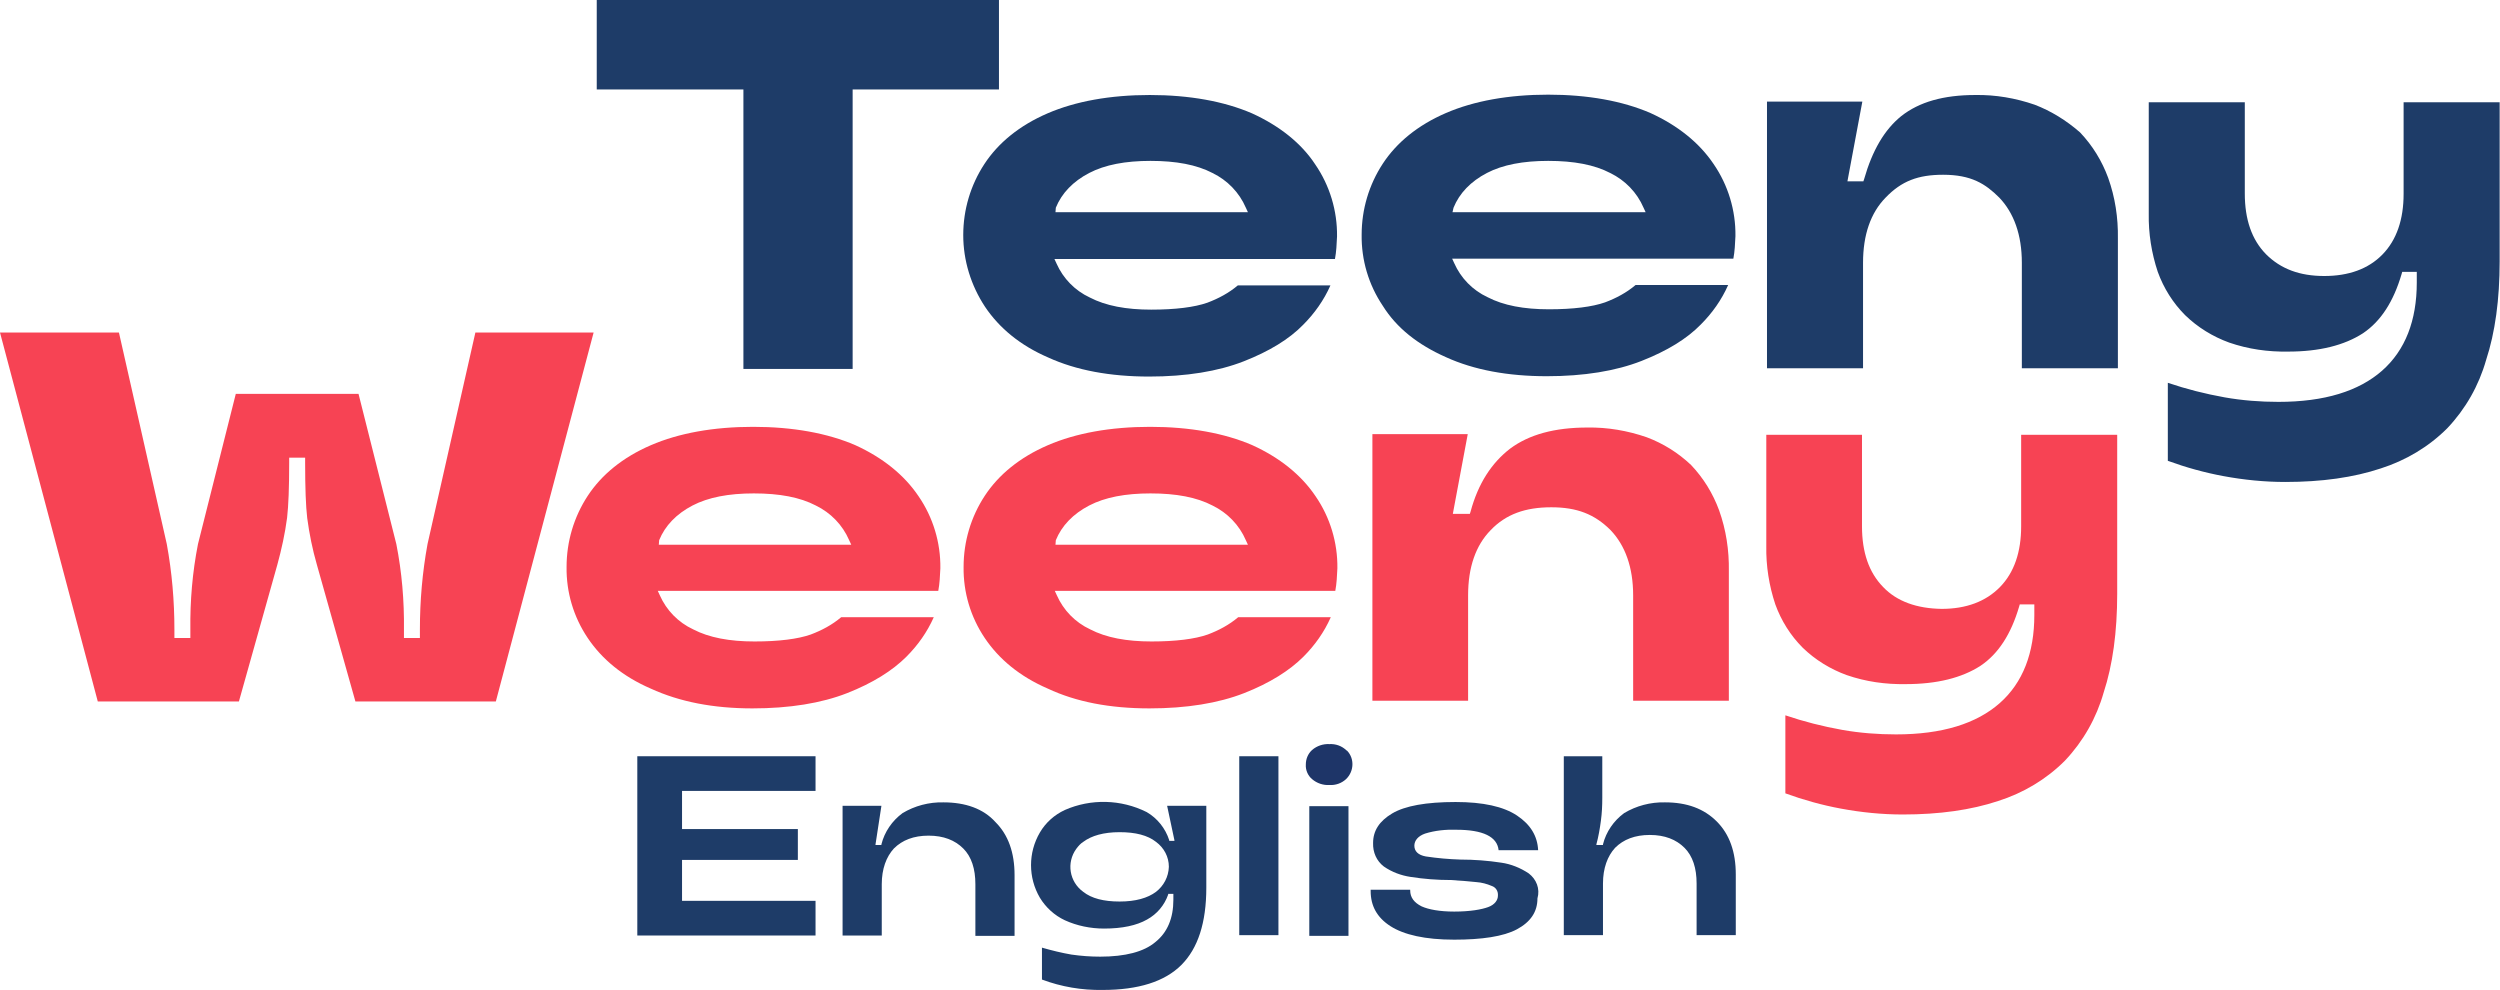
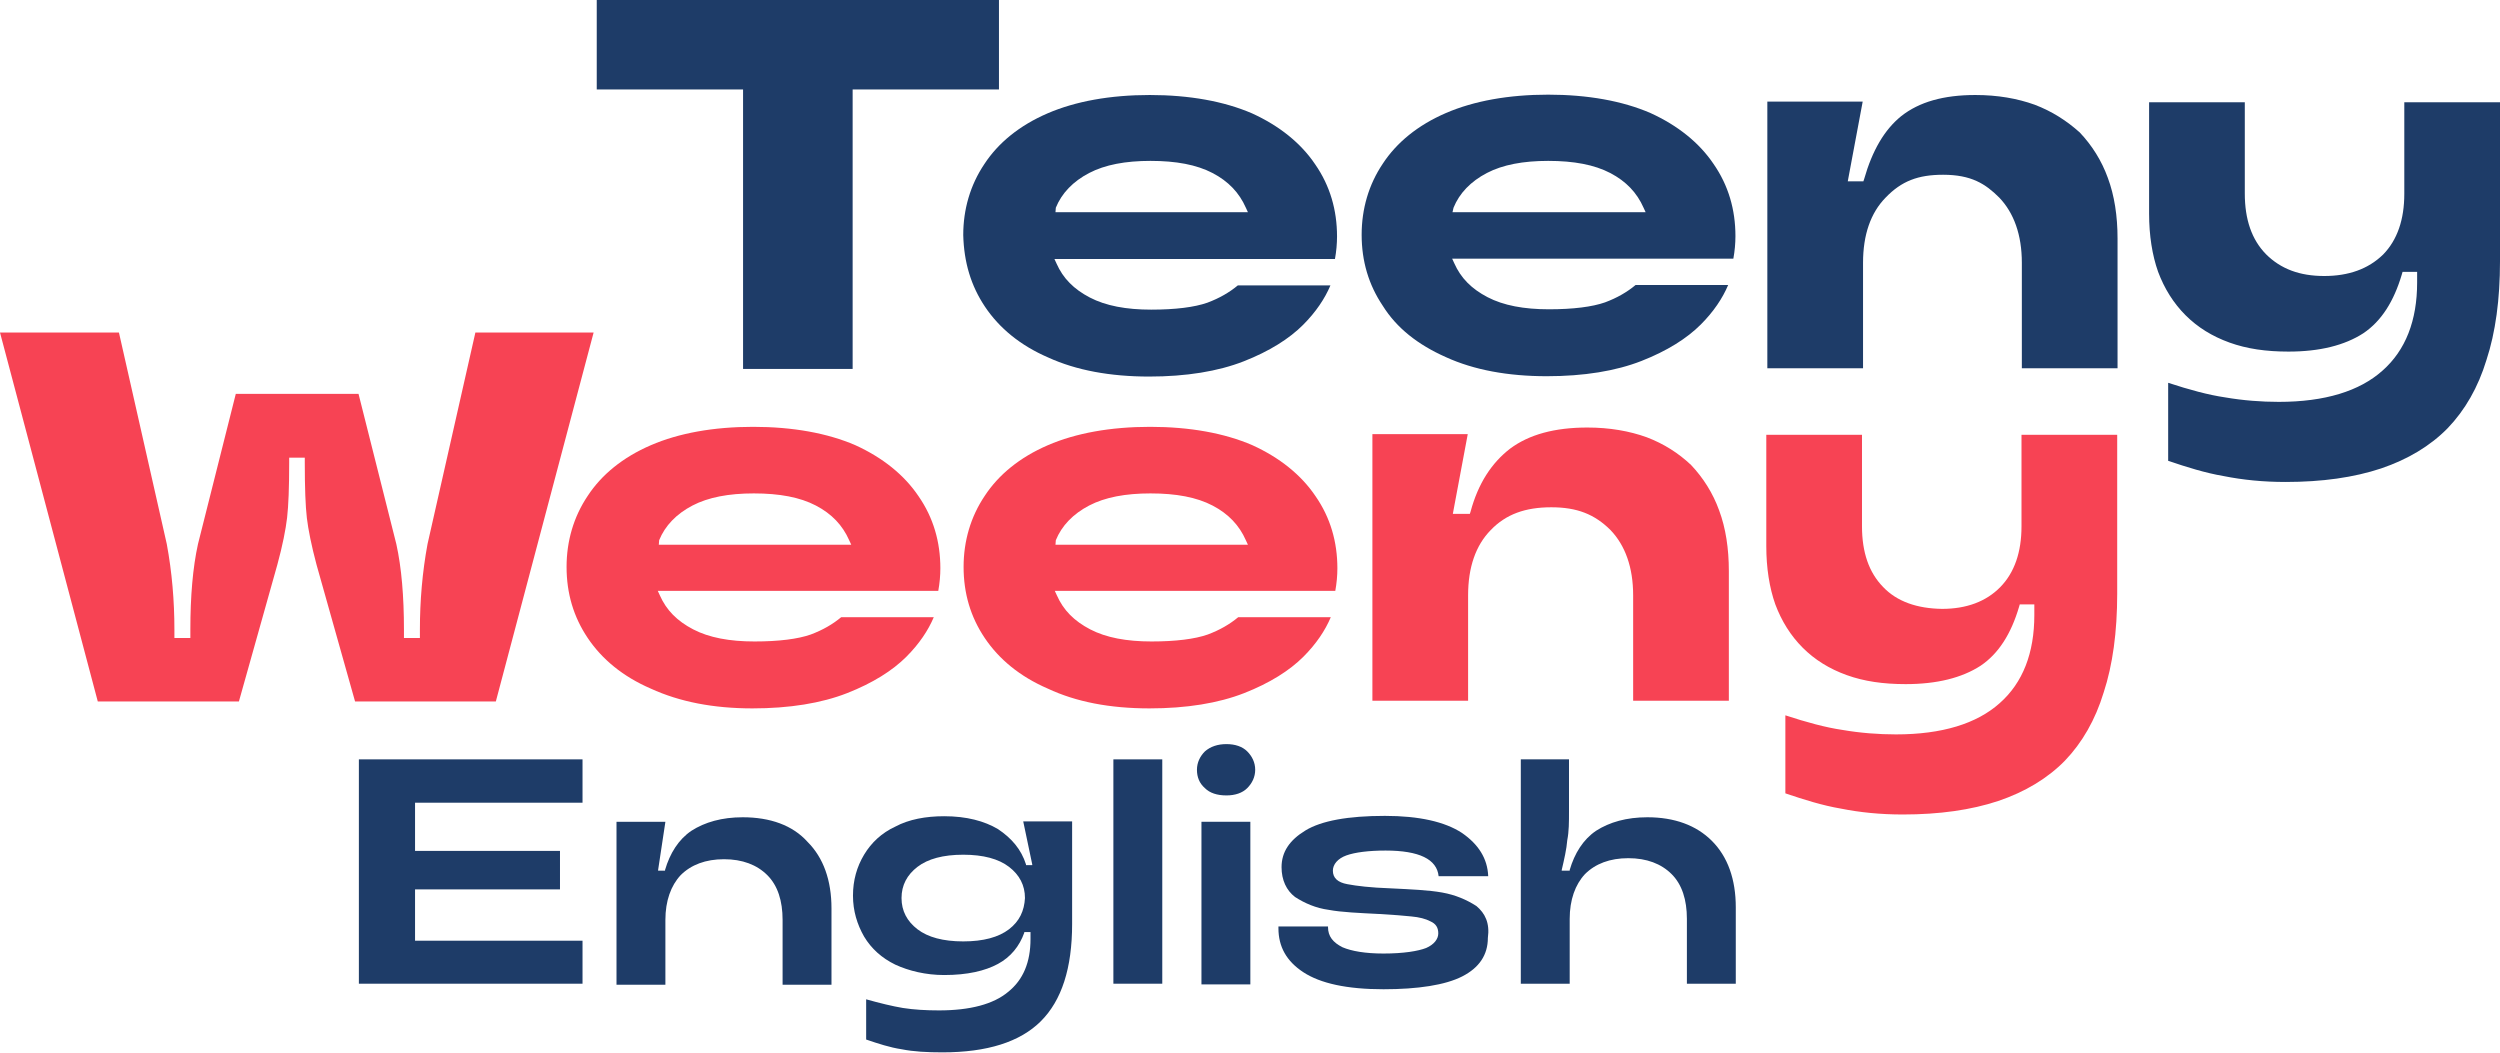
- <svg xmlns="http://www.w3.org/2000/svg" version="1.1" id="Layer_1" x="0px" y="0px" viewBox="0 0 721 285.4" style="enable-background:new 0 0 721 285.4;" xml:space="preserve">
+ <svg xmlns="http://www.w3.org/2000/svg" version="1.1" id="Layer_1" x="0px" y="0px" viewBox="0 0 721 303.4" style="enable-background:new 0 0 721 303.4;" xml:space="preserve">
  <style type="text/css">
- 	.st0{fill:#1E3568;}
- 	.st1{fill:#1E3C68;}
- 	.st2{fill:#F74354;}
+ 	.st0{fill:#1E3C68;}
+ 	.st1{fill:#F74354;}
</style>
-   <path class="st0" d="M388.2,216.3c-1.3-1.2-3-1.8-4.8-1.7c-1.8-0.1-3.6,0.5-5,1.7c-1.2,1.1-1.8,2.6-1.8,4.2  c-0.1,1.6,0.6,3.2,1.8,4.2c1.4,1.2,3.2,1.8,5,1.7c1.8,0.1,3.5-0.5,4.8-1.7c2.3-2.2,2.5-5.9,0.3-8.2  C388.4,216.5,388.3,216.4,388.2,216.3z" />
  <g>
    <g>
-       <polygon class="st1" points="196.7,259.8 196.7,259.6 196.7,248.2 196.7,248 196.9,248 230.1,248 230.1,239.1 196.9,239.1     196.7,239.1 196.7,239 196.7,228.3 196.7,228.1 196.9,228.1 235.2,228.1 235.2,218.1 183.8,218.1 183.8,269.8 235.2,269.8     235.2,259.8 196.9,259.8   " />
-       <path class="st1" d="M272.1,231.4c-4.2-0.1-8.3,1-11.8,3.1c-3,2.2-5.2,5.4-6.1,9v0.2h-1.7v-0.2l1.7-11.1H243v37.4h11.3V255    c0-4.4,1.3-7.9,3.5-10.3c2.4-2.4,5.7-3.7,10-3.7s7.6,1.3,10,3.7s3.5,5.9,3.5,10.3v14.9h11.3v-17.5c0-6.5-1.8-11.6-5.5-15.3    C283.6,233.2,278.4,231.4,272.1,231.4z" />
-       <path class="st1" d="M338.7,242.3v0.2h-1.5v-0.2c-1.1-3.4-3.4-6.3-6.5-8.1c-7.4-3.7-16.1-3.9-23.6-0.6c-3,1.4-5.5,3.6-7.2,6.5    c-3.4,5.8-3.4,13,0,18.8c1.7,2.8,4.2,5.1,7.2,6.5c3.5,1.6,7.4,2.4,11.3,2.4c5.3,0,9.4-0.9,12.4-2.6c2.9-1.6,5-4.1,6.1-7.2v-0.2    h1.5v1.7c0,5.3-1.7,9.4-5.2,12.2c-3.3,2.8-8.7,4.2-15.9,4.2c-2.8,0-5.5-0.2-8.3-0.6c-2.9-0.5-5.7-1.2-8.5-2v9.2    c5.6,2.1,11.5,3.1,17.5,3c10.3,0,17.9-2.4,22.7-7.2c4.8-4.8,7.2-12.2,7.2-22.3v-23.6h-11.3L338.7,242.3z M333.4,257.2    c-2.4,1.8-5.9,2.8-10.5,2.8c-4.6,0-8.1-0.9-10.5-2.8c-4-2.9-4.9-8.4-2-12.4c0.6-0.8,1.2-1.5,2-2c2.4-1.8,5.9-2.8,10.5-2.8    c4.6,0,8.1,0.9,10.5,2.8c2.3,1.7,3.7,4.3,3.7,7.2C337,252.9,335.6,255.5,333.4,257.2L333.4,257.2z" />
-       <rect x="357.4" y="218.1" class="st1" width="11.3" height="51.6" />
-       <rect x="377.6" y="232.5" class="st1" width="11.3" height="37.4" />
-       <path class="st1" d="M440.9,251.9c-2.4-1.6-5.1-2.7-7.9-3.1c-3.9-0.6-7.9-0.9-11.8-0.9c-3.3-0.1-6.7-0.4-10-0.9    c-2.2-0.4-3.3-1.5-3.3-3.1c0-1.5,1.1-2.8,3.1-3.5c2.9-0.9,6-1.2,9-1.1c7.7,0,11.8,2,12.2,5.9h11.4c-0.2-4.1-2.2-7.4-6.1-10    s-9.8-3.9-17.7-3.9c-8.5,0-14.6,1.1-18.3,3.3c-3.7,2.2-5.5,5-5.5,8.5c-0.1,2.7,1,5.2,3.1,6.8c2.3,1.6,5,2.6,7.7,3    c3.8,0.6,7.7,0.9,11.6,0.9c3.1,0.2,5.7,0.4,7.4,0.6c1.5,0.1,3,0.5,4.4,1.1c1.2,0.4,1.9,1.5,1.8,2.8c0,1.3-0.9,2.6-2.8,3.3    s-5.2,1.3-9.8,1.3c-4.2,0-7.4-0.6-9.4-1.5c-2.2-1.1-3.3-2.6-3.3-4.6v-0.2h-11.4v0.4c0,4.2,1.8,7.6,5.7,10.1s10,3.9,18.4,3.9    c7.9,0,14.2-0.9,18.1-3s5.9-5,5.9-8.9C444.2,256.3,443.1,253.6,440.9,251.9z" />
-       <path class="st1" d="M480.2,231.4c-4.2-0.1-8.3,1-11.8,3.1c-3,2.2-5.2,5.4-6.1,9v0.2h-1.9v-0.2c0.6-2.2,1-4.5,1.3-6.8    c0.3-2.2,0.4-4.4,0.4-6.6v-12h-11.1v51.6h11.3v-14.9c0-4.4,1.3-7.9,3.5-10.3c2.4-2.4,5.7-3.7,10-3.7s7.6,1.3,10,3.7    s3.5,5.9,3.5,10.3v14.9h11.3v-17.5c0-6.5-1.8-11.6-5.5-15.3C491.4,233.2,486.5,231.4,480.2,231.4z" />
+       <g>
+         <g>
+           <polygon class="st0" points="119.7,271.3 119.7,271 119.7,256.7 119.7,256.5 119.9,256.5 161.5,256.5 161.5,245.4 119.9,245.4       119.7,245.4 119.7,245.1 119.7,231.7 119.7,231.5 119.9,231.5 168,231.5 168,219 103.5,219 103.5,283.7 168,283.7 168,271.3       119.9,271.3     " />
+           <path class="st0" d="M214.2,235.7c-6,0-10.9,1.4-14.8,3.9c-3.7,2.5-6.2,6.5-7.6,11.3v0.2h-0.2H190h-0.2v-0.2l2.1-13.9h-14.1V284      h14.1v-18.7c0-5.5,1.6-9.9,4.4-12.9c3-3,7.2-4.6,12.5-4.6s9.5,1.6,12.5,4.6c3,3,4.4,7.4,4.4,12.9V284h14.1v-22      c0-8.1-2.3-14.6-6.9-19.2C228.6,238,222.1,235.7,214.2,235.7z" />
+           <path class="st0" d="M297.7,249.3v0.2h-0.2h-1.4h-0.2v-0.2c-1.4-4.4-4.2-7.6-8.1-10.2c-3.9-2.3-9-3.7-15.5-3.7      c-5.3,0-10.2,0.9-14.1,3c-3.9,1.8-6.9,4.6-9,8.1c-2.1,3.5-3.2,7.4-3.2,11.8c0,4.4,1.2,8.3,3.2,11.8c2.1,3.5,5.1,6.2,9,8.1      c3.9,1.8,8.8,3,14.1,3c6.7,0,11.8-1.2,15.5-3.2s6.2-5.1,7.6-9v-0.2h0.2h1.4h0.2v0.2v1.8c0,6.7-2.1,11.8-6.5,15.3      c-4.2,3.5-10.9,5.3-19.9,5.3c-3.7,0-7.2-0.2-10.4-0.7c-3-0.5-6.7-1.4-10.6-2.5v11.6c3.5,1.2,6.9,2.3,10.2,2.8      c3.5,0.7,7.4,0.9,11.8,0.9c12.9,0,22.4-3,28.4-9c6-6,9-15.3,9-28v-29.6h-14.1L297.7,249.3z M291,268c-3,2.3-7.4,3.5-13.2,3.5      s-10.2-1.2-13.2-3.5c-3-2.3-4.6-5.3-4.6-9c0-3.7,1.6-6.7,4.6-9c3-2.3,7.4-3.5,13.2-3.5s10.2,1.2,13.2,3.5c3,2.3,4.6,5.3,4.6,9      C295.4,262.7,294,265.7,291,268z" />
+           <rect x="321.1" y="219" class="st0" width="14.1" height="64.7" />
+           <g>
+             <path class="st0" d="M359.7,216.7c-1.4-1.4-3.5-2.1-6-2.1s-4.6,0.7-6.2,2.1c-1.4,1.4-2.3,3.2-2.3,5.3s0.7,3.9,2.3,5.3       c1.4,1.4,3.5,2.1,6.2,2.1c2.5,0,4.6-0.7,6-2.1s2.3-3.2,2.3-5.3C362,219.9,361.1,218.1,359.7,216.7z" />
+             <rect x="346.5" y="237" class="st0" width="14.1" height="46.9" />
+           </g>
+           <path class="st0" d="M425.8,261.3c-2.8-1.8-6-3.2-9.9-3.9c-3.9-0.7-8.8-0.9-14.8-1.2c-5.8-0.2-9.9-0.7-12.5-1.2      c-2.8-0.5-4.2-1.8-4.2-3.9c0-1.8,1.4-3.5,3.9-4.4c2.5-0.9,6.5-1.4,11.3-1.4c9.7,0,14.8,2.5,15.3,7.4h14.3      c-0.2-5.1-2.8-9.2-7.6-12.5c-4.9-3.2-12.3-4.9-22.2-4.9c-10.6,0-18.3,1.4-22.9,4.2c-4.6,2.8-6.9,6.2-6.9,10.6      c0,3.7,1.4,6.7,3.9,8.6c2.8,1.8,6,3.2,9.7,3.7c3.7,0.7,8.8,0.9,14.6,1.2c3.9,0.2,7.2,0.5,9.2,0.7c2.3,0.2,4.2,0.7,5.5,1.4      c1.6,0.7,2.3,1.8,2.3,3.5c0,1.6-1.2,3.2-3.5,4.2c-2.3,0.9-6.5,1.6-12.3,1.6c-5.3,0-9.2-0.7-11.8-1.8c-2.8-1.4-4.2-3.2-4.2-5.8      v-0.2h-14.3v0.5c0,5.3,2.3,9.5,7.2,12.7s12.5,4.9,23.1,4.9c9.9,0,17.8-1.2,22.7-3.7c4.9-2.5,7.4-6.2,7.4-11.1      C429.7,266.2,428.3,263.4,425.8,261.3z" />
+           <path class="st0" d="M475.1,235.7c-6,0-10.9,1.4-14.8,3.9c-3.7,2.5-6.2,6.5-7.6,11.3v0.2h-0.2h-1.6h-0.5v-0.2      c0.7-3,1.4-6,1.6-8.6c0.5-2.5,0.5-5.3,0.5-8.3v-15h-13.9v64.7h14.1V265c0-5.5,1.6-9.9,4.4-12.9c3-3,7.2-4.6,12.5-4.6      s9.5,1.6,12.5,4.6c3,3,4.4,7.4,4.4,12.9v18.7h14.1v-22c0-8.1-2.3-14.6-6.9-19.2C489.2,238,482.9,235.7,475.1,235.7z" />
+         </g>
+         <g>
+           <polygon class="st0" points="214.3,26.5 214.3,106.4 245.9,106.4 245.9,26.5 245.9,25.8 246.8,25.8 288.1,25.8 288.1,0 172.1,0       172.1,25.8 213.4,25.8 214.3,25.8     " />
+           <path class="st0" d="M284.1,88.5c4.1,6.1,10.1,11.1,18.2,14.6c8.1,3.7,17.9,5.5,29.1,5.5c10.7,0,19.9-1.5,27.3-4.4      c7.4-2.9,13.1-6.5,17.1-10.5c3.7-3.7,6.3-7.6,7.9-11.4H357c-2.4,2-5.3,3.7-8.8,5c-3.7,1.3-9.2,2-16.2,2      c-7.2,0-13.1-1.1-17.7-3.5c-4.6-2.4-7.7-5.5-9.6-9.8l-0.6-1.3h1.3h79.6c0.4-2.2,0.6-4.4,0.6-6.5c0-7.6-2-14.6-6.3-20.8      c-4.1-6.1-10.3-11.1-18.2-14.7c-8.1-3.5-18.1-5.3-29.5-5.3c-11.4,0-21.4,1.8-29.5,5.3c-8.1,3.5-14.2,8.5-18.2,14.6      c-4.1,6.1-6.1,13.1-6.1,20.5C278,75.6,280,82.4,284.1,88.5z M304.5,59.9c1.7-4.2,5-7.6,9.6-10c4.6-2.4,10.5-3.5,17.7-3.5      c7.4,0,13.3,1.1,17.9,3.5c4.6,2.4,7.7,5.7,9.6,10l0.6,1.3h-1.3h-52.9h-1.3L304.5,59.9z" />
+           <path class="st0" d="M417,103c8.1,3.7,17.9,5.5,29.1,5.5c10.7,0,19.9-1.5,27.3-4.4c7.4-2.9,13.1-6.5,17.1-10.5      c3.7-3.7,6.3-7.6,7.9-11.4h-26.7c-2.4,2-5.3,3.7-8.8,5c-3.7,1.3-9.2,2-16.2,2c-7.2,0-13.1-1.1-17.7-3.5      c-4.6-2.4-7.7-5.5-9.6-9.8l-0.6-1.3h1.3h79.8c0.4-2.2,0.6-4.4,0.6-6.5c0-7.6-2-14.6-6.3-20.8c-4.1-6.1-10.3-11.1-18.2-14.7      c-8.1-3.5-18.1-5.3-29.5-5.3c-11.4,0-21.4,1.8-29.5,5.3c-8.1,3.5-14.2,8.5-18.2,14.6c-4.1,6.1-6.1,13.1-6.1,20.5      c0,7.6,2,14.4,6.1,20.5C402.8,94.6,408.9,99.4,417,103z M419.2,59.9c1.7-4.2,5-7.6,9.6-10c4.6-2.4,10.5-3.5,17.7-3.5      c7.4,0,13.3,1.1,17.9,3.5c4.6,2.4,7.7,5.7,9.6,10l0.6,1.3h-1.3h-52.9h-1.5L419.2,59.9z" />
+           <path class="st0" d="M586.8,30.2c-5-1.8-10.7-2.8-17.1-2.8c-9.2,0-16.2,2-21.4,6.1c-4.8,3.9-8.3,9.8-10.7,18.2l-0.2,0.6h-0.7      h-2.9h-0.9l0.2-1.1l4.1-21.9h-27.5v76.9h27.6V75.8c0-8.1,2.2-14.4,6.5-18.8c4.6-4.8,9.4-6.6,16.6-6.6c8.1,0,12.2,2.6,16.2,6.6      c4.2,4.4,6.5,10.7,6.5,18.8v30.4h27.6V68.8c0-6.5-0.9-12.4-2.8-17.5c-1.8-5-4.6-9.4-8.1-13.1C596,34.8,591.8,32.1,586.8,30.2z" />
+           <path class="st0" d="M670.3,79.6c-7,0-12.5-2-16.8-6.3c-4.1-4.2-6.1-10-6.1-17.5V29.5h-27.6v32.1c0,6.3,0.9,12,2.6,16.8      c1.8,4.8,4.4,9,7.9,12.5c3.5,3.5,7.7,6.1,12.7,7.9c5,1.8,10.5,2.6,17,2.6c9,0,16.2-1.8,21.6-5.3c5.2-3.5,8.8-9.2,11.1-17      l0.2-0.7h0.7h2.6h0.9v0.9v2.2c0,10.9-3.3,19.5-10,25.4c-6.6,5.9-16.6,9-29.9,9c-5,0-10.3-0.4-15.5-1.3      c-4.8-0.7-10.3-2.2-16.4-4.2v22.5c5.3,1.8,10.7,3.5,16,4.4c5.5,1.1,11.4,1.7,17.9,1.7c10.5,0,19.7-1.3,27.5-3.9      c7.7-2.6,14.2-6.5,19.2-11.6c5-5.2,8.8-11.8,11.2-19.7c2.6-7.9,3.9-17.5,3.9-28.4V29.5h-27.6v26.4c0,7.4-2,13.3-6.1,17.5      C683,77.6,677.3,79.6,670.3,79.6z" />
+         </g>
+       </g>
    </g>
    <g>
-       <polygon class="st1" points="214.4,26.5 214.4,106.4 245.9,106.4 245.9,26.5 245.9,25.8 246.8,25.8 288.1,25.8 288.1,0 172.1,0     172.1,25.8 213.4,25.8 214.4,25.8   " />
-       <path class="st1" d="M284.1,88.5c4.1,6.1,10.1,11.1,18.2,14.6c8.1,3.7,17.9,5.5,29.1,5.5c10.7,0,19.9-1.5,27.3-4.4    s13.1-6.4,17.1-10.5c3.3-3.3,6-7.1,7.9-11.4H357c-2.6,2.2-5.6,3.8-8.8,5c-3.7,1.3-9.2,2-16.2,2c-7.2,0-13.1-1.1-17.7-3.5    c-4.3-2-7.7-5.5-9.6-9.8l-0.6-1.3h80.9c0.4-2.1,0.5-4.3,0.6-6.5c0.1-7.4-2.1-14.7-6.3-20.8c-4-6.1-10.3-11.1-18.2-14.7    c-8.1-3.5-18.1-5.3-29.5-5.3s-21.4,1.8-29.5,5.3s-14.2,8.5-18.2,14.6c-4,6.1-6.1,13.2-6.1,20.5C277.8,75.1,280,82.3,284.1,88.5z     M304.5,59.9c1.7-4.2,5-7.6,9.6-10s10.5-3.5,17.7-3.5c7.4,0,13.3,1.1,17.9,3.5c4.3,2.1,7.7,5.6,9.6,10l0.6,1.3h-55.5L304.5,59.9z" />
-       <path class="st1" d="M417,103c8.1,3.7,17.9,5.5,29.1,5.5c10.7,0,19.9-1.5,27.3-4.4s13.1-6.4,17.1-10.5c3.3-3.3,6-7.1,7.9-11.4    h-26.7c-2.6,2.2-5.6,3.8-8.8,5c-3.7,1.3-9.2,2-16.2,2c-7.2,0-13.1-1.1-17.7-3.5c-4.3-2-7.7-5.5-9.6-9.8l-0.6-1.3h81.1    c0.4-2.1,0.5-4.3,0.6-6.5c0.1-7.4-2.1-14.7-6.3-20.8c-4.1-6.1-10.3-11.1-18.2-14.7c-8.1-3.5-18.1-5.3-29.5-5.3s-21.4,1.8-29.5,5.3    s-14.2,8.5-18.2,14.6c-4,6.1-6.1,13.2-6.1,20.5c-0.1,7.3,2,14.4,6.1,20.5C402.8,94.6,408.9,99.4,417,103z M419.2,59.9    c1.7-4.2,5-7.6,9.6-10s10.5-3.5,17.7-3.5c7.4,0,13.3,1.1,17.9,3.5c4.3,2.1,7.7,5.6,9.6,10l0.6,1.3h-55.7L419.2,59.9z" />
-       <path class="st1" d="M586.8,30.2c-5.5-1.9-11.3-2.9-17.1-2.8c-9.2,0-16.2,2-21.4,6.1c-4.8,3.9-8.3,9.8-10.7,18.2l-0.2,0.6h-4.6    l0.2-1.1l4.1-21.9h-27.5v76.9h27.7V75.8c0-8.1,2.2-14.4,6.5-18.8c4.6-4.8,9.4-6.6,16.6-6.6c8.1,0,12.2,2.6,16.2,6.6    c4.2,4.4,6.5,10.7,6.5,18.8v30.4h27.7V68.8c0.1-6-0.8-11.9-2.8-17.5c-1.8-4.9-4.5-9.3-8.1-13.1C595.9,34.7,591.5,32,586.8,30.2z" />
-       <path class="st1" d="M670.3,79.6c-7,0-12.5-2-16.8-6.3c-4.1-4.2-6.1-10-6.1-17.5V29.5h-27.7v32.1c-0.1,5.7,0.8,11.4,2.6,16.8    c1.7,4.7,4.4,9,7.9,12.5c3.6,3.5,8,6.2,12.7,7.9c5.5,1.9,11.2,2.7,17,2.6c9,0,16.2-1.8,21.6-5.3c5.2-3.5,8.8-9.2,11.1-17l0.2-0.7    h4.2v3.1c0,10.9-3.3,19.5-10,25.4s-16.6,9-29.9,9c-5.2,0-10.4-0.4-15.5-1.3c-5.6-1-11.1-2.4-16.4-4.2v22.5    c5.2,1.9,10.6,3.4,16,4.4c5.9,1.1,11.9,1.7,17.9,1.7c10.5,0,19.7-1.3,27.5-3.9c7.2-2.3,13.8-6.2,19.2-11.6    c5.3-5.6,9.1-12.3,11.2-19.7c2.6-7.9,3.9-17.5,3.9-28.4V29.5h-27.7v26.4c0,7.4-2,13.3-6.1,17.5C683,77.6,677.3,79.6,670.3,79.6z" />
+       <g>
+         <path class="st1" d="M137.1,95.9l-13.8,61c-1.5,8.1-2.2,16.4-2.2,24.7v1.5v0.9h-0.9h-2.8h-0.9v-0.9v-1.5c0-9.6-0.7-17.9-2.2-24.7     l-10.9-43.3H68l-10.9,43.3c-1.5,6.8-2.2,15.1-2.2,24.7v1.5v0.9H54h-2.8h-0.9v-0.9v-1.5c0-8.3-0.7-16.6-2.2-24.7l-13.8-61H0     l28.2,106.4h40.7L80,162.8c1.5-5.5,2.4-10.1,2.8-13.5c0.4-3.5,0.6-8.7,0.6-15.9V133V132h0.9H87h0.9v0.9v0.6     c0,7.2,0.2,12.5,0.6,15.9c0.4,3.3,1.3,7.9,2.8,13.5l11.1,39.4H143l28.2-106.4H137.1z" />
+         <path class="st1" d="M217,204.3c10.7,0,19.9-1.5,27.3-4.4c7.4-2.9,13.1-6.5,17.1-10.5c3.7-3.7,6.3-7.6,7.9-11.4h-26.7     c-2.4,2-5.3,3.7-8.8,5c-3.7,1.3-9.2,2-16.2,2c-7.2,0-13.1-1.1-17.7-3.5c-4.6-2.4-7.7-5.5-9.6-9.8l-0.6-1.3h1.3h79.6     c0.4-2.2,0.6-4.4,0.6-6.5c0-7.6-2-14.6-6.3-20.8c-4.1-6.1-10.3-11.1-18.2-14.7c-8.1-3.5-18.1-5.3-29.5-5.3s-21.4,1.8-29.5,5.3     c-8.1,3.5-14.2,8.5-18.2,14.6c-4.1,6.1-6.1,13.1-6.1,20.5c0,7.6,2,14.4,6.1,20.5c4.1,6.1,10.1,11.1,18.2,14.6     C196,202.4,205.7,204.3,217,204.3z M190.1,155.8c1.7-4.2,5-7.6,9.6-10s10.5-3.5,17.7-3.5c7.4,0,13.3,1.1,17.9,3.5s7.7,5.7,9.6,10     l0.6,1.3h-1.3h-52.9h-1.3L190.1,155.8z" />
+         <path class="st1" d="M331.5,204.3c10.7,0,19.9-1.5,27.3-4.4c7.4-2.9,13.1-6.5,17.1-10.5c3.7-3.7,6.3-7.6,7.9-11.4h-26.7     c-2.4,2-5.3,3.7-8.8,5c-3.7,1.3-9.2,2-16.2,2c-7.2,0-13.1-1.1-17.7-3.5c-4.6-2.4-7.7-5.5-9.6-9.8l-0.6-1.3h1.3h79.6     c0.4-2.2,0.6-4.4,0.6-6.5c0-7.6-2-14.6-6.3-20.8c-4.1-6.1-10.3-11.1-18.2-14.7c-8.1-3.5-18.1-5.3-29.5-5.3     c-11.4,0-21.4,1.8-29.5,5.3c-8.1,3.5-14.2,8.5-18.2,14.6c-4.1,6.1-6.1,13.1-6.1,20.5c0,7.6,2,14.4,6.1,20.5     c4.1,6.1,10.1,11.1,18.2,14.6C310.3,202.4,320,204.3,331.5,204.3z M304.5,155.8c1.7-4.2,5-7.6,9.6-10s10.5-3.5,17.7-3.5     c7.4,0,13.3,1.1,17.9,3.5s7.7,5.7,9.6,10l0.6,1.3h-1.3h-52.9h-1.3L304.5,155.8z" />
+         <path class="st1" d="M543.1,169.3c-4.1-4.2-6.1-10-6.1-17.5v-26.4h-27.6v32.1c0,6.3,0.9,12,2.6,16.8c1.8,4.8,4.4,9,7.9,12.5     c3.5,3.5,7.7,6.1,12.7,7.9s10.5,2.6,17,2.6c9,0,16.2-1.8,21.6-5.3c5.2-3.5,8.8-9.2,11.1-17l0.2-0.7h0.7h2.6h0.9v0.9v2.2     c0,10.9-3.3,19.5-10,25.4c-6.6,5.9-16.6,9-29.9,9c-5,0-10.3-0.4-15.5-1.3c-4.8-0.7-10.3-2.2-16.4-4.2v22.5     c5.3,1.8,10.7,3.5,16,4.4c5.5,1.1,11.4,1.7,17.9,1.7c10.5,0,19.7-1.3,27.5-3.9c7.7-2.6,14.2-6.5,19.2-11.6     c5-5.2,8.8-11.8,11.2-19.7c2.6-7.9,3.9-17.5,3.9-28.4v-45.9h-27.6v26.4c0,7.4-2,13.3-6.1,17.5s-9.8,6.3-16.8,6.3     C552.9,175.5,547.1,173.5,543.1,169.3z" />
+         <path class="st1" d="M474.9,126.1c-5-1.8-10.7-2.8-17.1-2.8c-9.4,0-16.8,2-22.3,6.1c-5.3,4.1-9.2,10-11.4,18.2l-0.2,0.6h-0.7     h-2.9H419l0.2-1.1l4.1-21.9h-27.5v76.9h27.6v-30.4c0-8.1,2.2-14.4,6.5-18.8c4.4-4.6,10-6.6,17.5-6.6c7.4,0,12.5,2,17.1,6.6     c4.2,4.4,6.5,10.7,6.5,18.8v30.4h27.6v-37.4c0-6.5-0.9-12.4-2.8-17.5c-1.8-5-4.6-9.4-8.1-13.1C484.1,130.7,479.9,128,474.9,126.1     z" />
+       </g>
    </g>
  </g>
-   <g>
-     <path class="st2" d="M137.1,95.9l-13.8,61c-1.5,8.2-2.2,16.4-2.2,24.7v2.4h-4.6v-2.4c0.1-8.3-0.6-16.6-2.2-24.7l-10.9-43.3H68   l-10.9,43.3c-1.6,8.1-2.3,16.4-2.2,24.7v2.4h-4.6v-2.4c0-8.3-0.7-16.5-2.2-24.7l-13.8-61H0l28.2,106.4h40.7L80,162.8   c1.2-4.4,2.2-8.9,2.8-13.5c0.4-3.5,0.6-8.7,0.6-15.9V132h4.6v1.5c0,7.2,0.2,12.5,0.6,15.9c0.6,4.5,1.5,9,2.8,13.5l11.1,39.4H143   l28.2-106.4H137.1z" />
-     <path class="st2" d="M217,204.3c10.7,0,19.9-1.5,27.3-4.4s13.1-6.5,17.1-10.5c3.3-3.3,6-7.1,7.9-11.4h-26.7c-2.6,2.2-5.6,3.8-8.8,5   c-3.7,1.3-9.2,2-16.2,2c-7.2,0-13.1-1.1-17.7-3.5c-4.3-2-7.7-5.5-9.6-9.8l-0.6-1.3h80.9c0.4-2.1,0.5-4.3,0.6-6.5   c0.1-7.4-2.1-14.7-6.3-20.8c-4.1-6.1-10.3-11.1-18.2-14.7c-8.1-3.5-18.1-5.3-29.5-5.3s-21.4,1.8-29.5,5.3   c-8.1,3.5-14.2,8.5-18.2,14.6c-4,6.1-6.1,13.2-6.1,20.5c-0.1,7.3,2,14.4,6.1,20.5c4.1,6.1,10.1,11.1,18.2,14.6   C196,202.4,205.7,204.3,217,204.3z M190.1,155.8c1.7-4.2,5-7.6,9.6-10s10.5-3.5,17.7-3.5c7.4,0,13.3,1.1,17.9,3.5   c4.3,2.1,7.7,5.6,9.6,10l0.6,1.3h-55.5L190.1,155.8z" />
-     <path class="st2" d="M331.5,204.3c10.7,0,19.9-1.5,27.3-4.4s13.1-6.5,17.1-10.5c3.3-3.3,6-7.1,7.9-11.4h-26.7   c-2.6,2.2-5.6,3.8-8.8,5c-3.7,1.3-9.2,2-16.2,2c-7.2,0-13.1-1.1-17.7-3.5c-4.3-2-7.7-5.5-9.6-9.8l-0.6-1.3h80.9   c0.4-2.1,0.5-4.3,0.6-6.5c0.1-7.4-2.1-14.7-6.3-20.8c-4.1-6.1-10.3-11.1-18.2-14.7c-8.1-3.5-18.1-5.3-29.5-5.3s-21.4,1.8-29.5,5.3   c-8.1,3.5-14.2,8.5-18.2,14.6c-4,6.1-6.1,13.2-6.1,20.5c-0.1,7.3,2,14.4,6.1,20.5c4.1,6.1,10.1,11.1,18.2,14.6   C310.3,202.4,320,204.3,331.5,204.3z M304.5,155.8c1.7-4.2,5-7.6,9.6-10s10.5-3.5,17.7-3.5c7.4,0,13.3,1.1,17.9,3.5   c4.3,2.1,7.7,5.6,9.6,10l0.6,1.3h-55.5L304.5,155.8z" />
-     <path class="st2" d="M543.1,169.3c-4.1-4.2-6.1-10-6.1-17.5v-26.4h-27.6v32.1c-0.1,5.7,0.8,11.4,2.6,16.8c1.7,4.7,4.4,9,7.9,12.5   c3.6,3.5,8,6.2,12.7,7.9c5.5,1.9,11.2,2.7,17,2.6c9,0,16.2-1.8,21.6-5.3c5.2-3.5,8.8-9.2,11.1-17l0.2-0.7h4.2v3.1   c0,10.9-3.3,19.5-10,25.4s-16.6,9-29.9,9c-5.2,0-10.4-0.4-15.5-1.3c-5.6-1-11.1-2.4-16.4-4.2v22.5c5.2,1.9,10.6,3.4,16,4.4   c5.9,1.1,11.9,1.7,17.9,1.7c10.5,0,19.7-1.3,27.5-3.9c7.2-2.3,13.8-6.2,19.2-11.6c5.3-5.6,9.1-12.3,11.2-19.7   c2.6-7.9,3.9-17.5,3.9-28.4v-45.9h-27.7v26.4c0,7.4-2,13.3-6.1,17.5s-9.8,6.3-16.8,6.3C552.9,175.5,547.1,173.5,543.1,169.3z" />
-     <path class="st2" d="M474.9,126.1c-5.5-1.9-11.3-2.9-17.1-2.8c-9.4,0-16.8,2-22.3,6.1c-5.3,4.1-9.2,10-11.4,18.2l-0.2,0.6H419   l0.2-1.1l4.1-21.9h-27.5v76.9h27.6v-30.4c0-8.1,2.2-14.4,6.5-18.8c4.4-4.6,10-6.6,17.5-6.6c7.4,0,12.5,2,17.1,6.6   c4.2,4.4,6.5,10.7,6.5,18.8v30.4h27.6v-37.4c0.1-6-0.8-11.9-2.8-17.5c-1.8-4.9-4.5-9.3-8.1-13.1C484,130.6,479.7,127.9,474.9,126.1   z" />
-   </g>
</svg>
